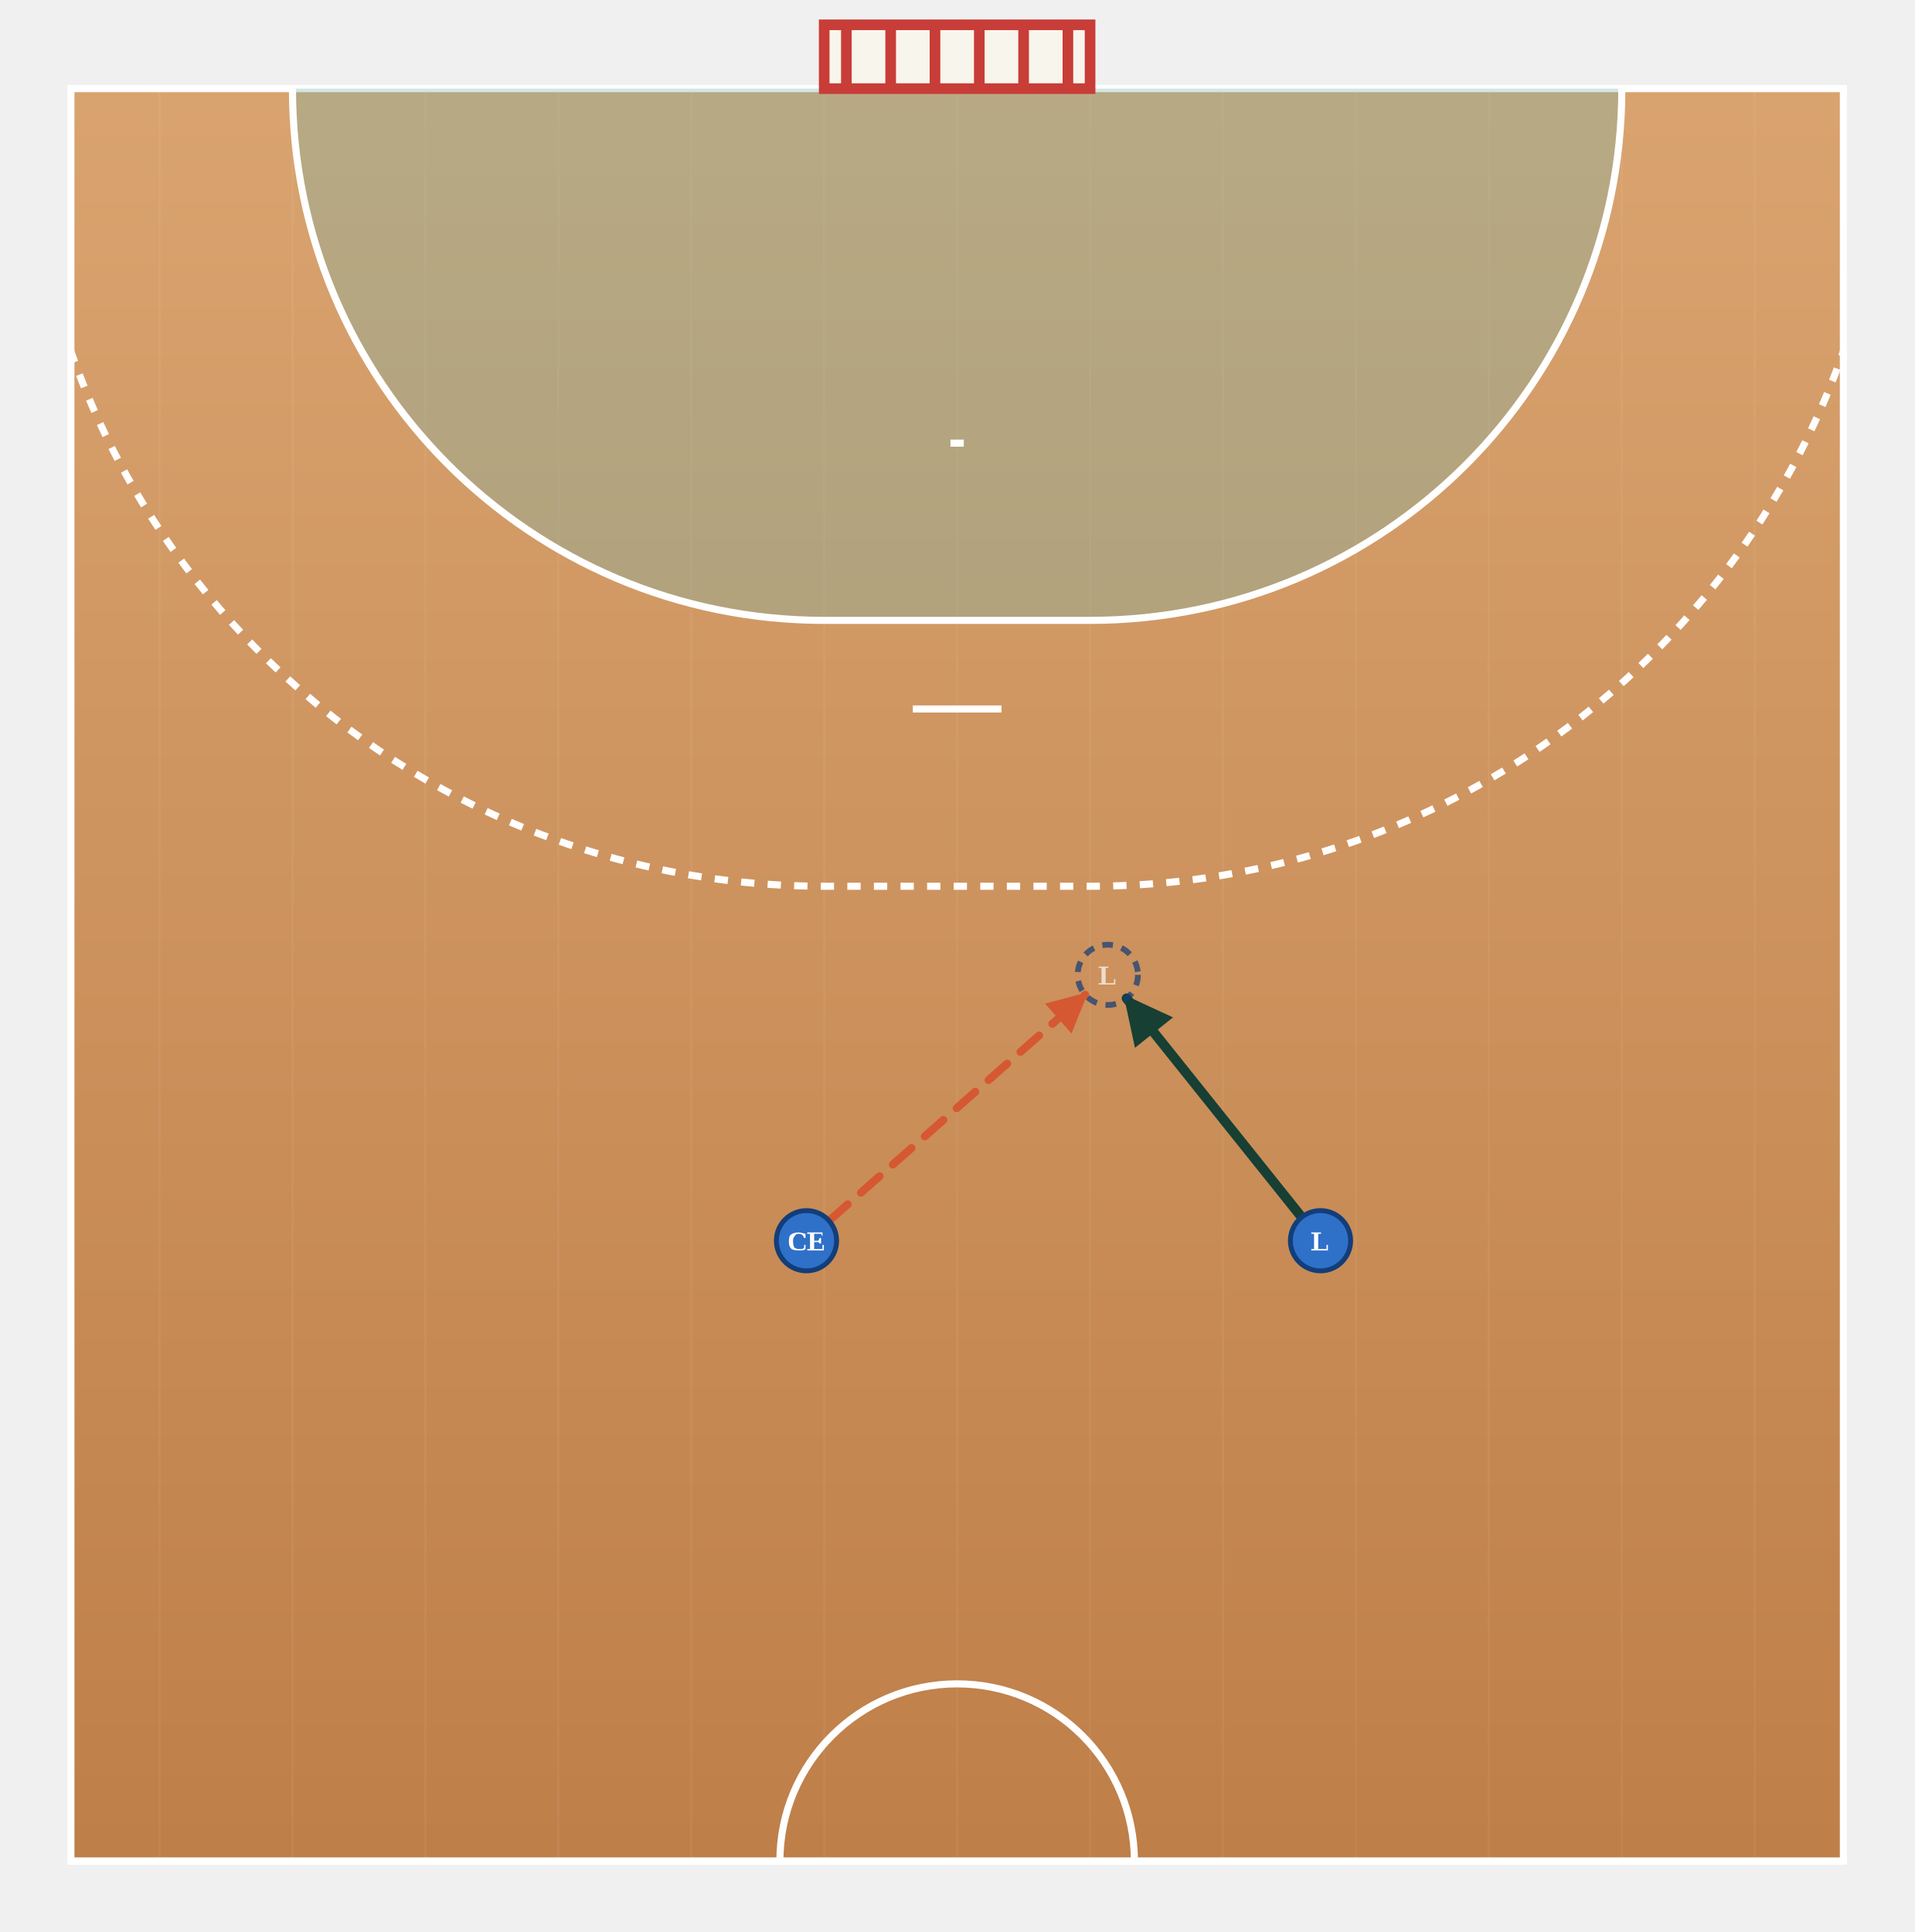
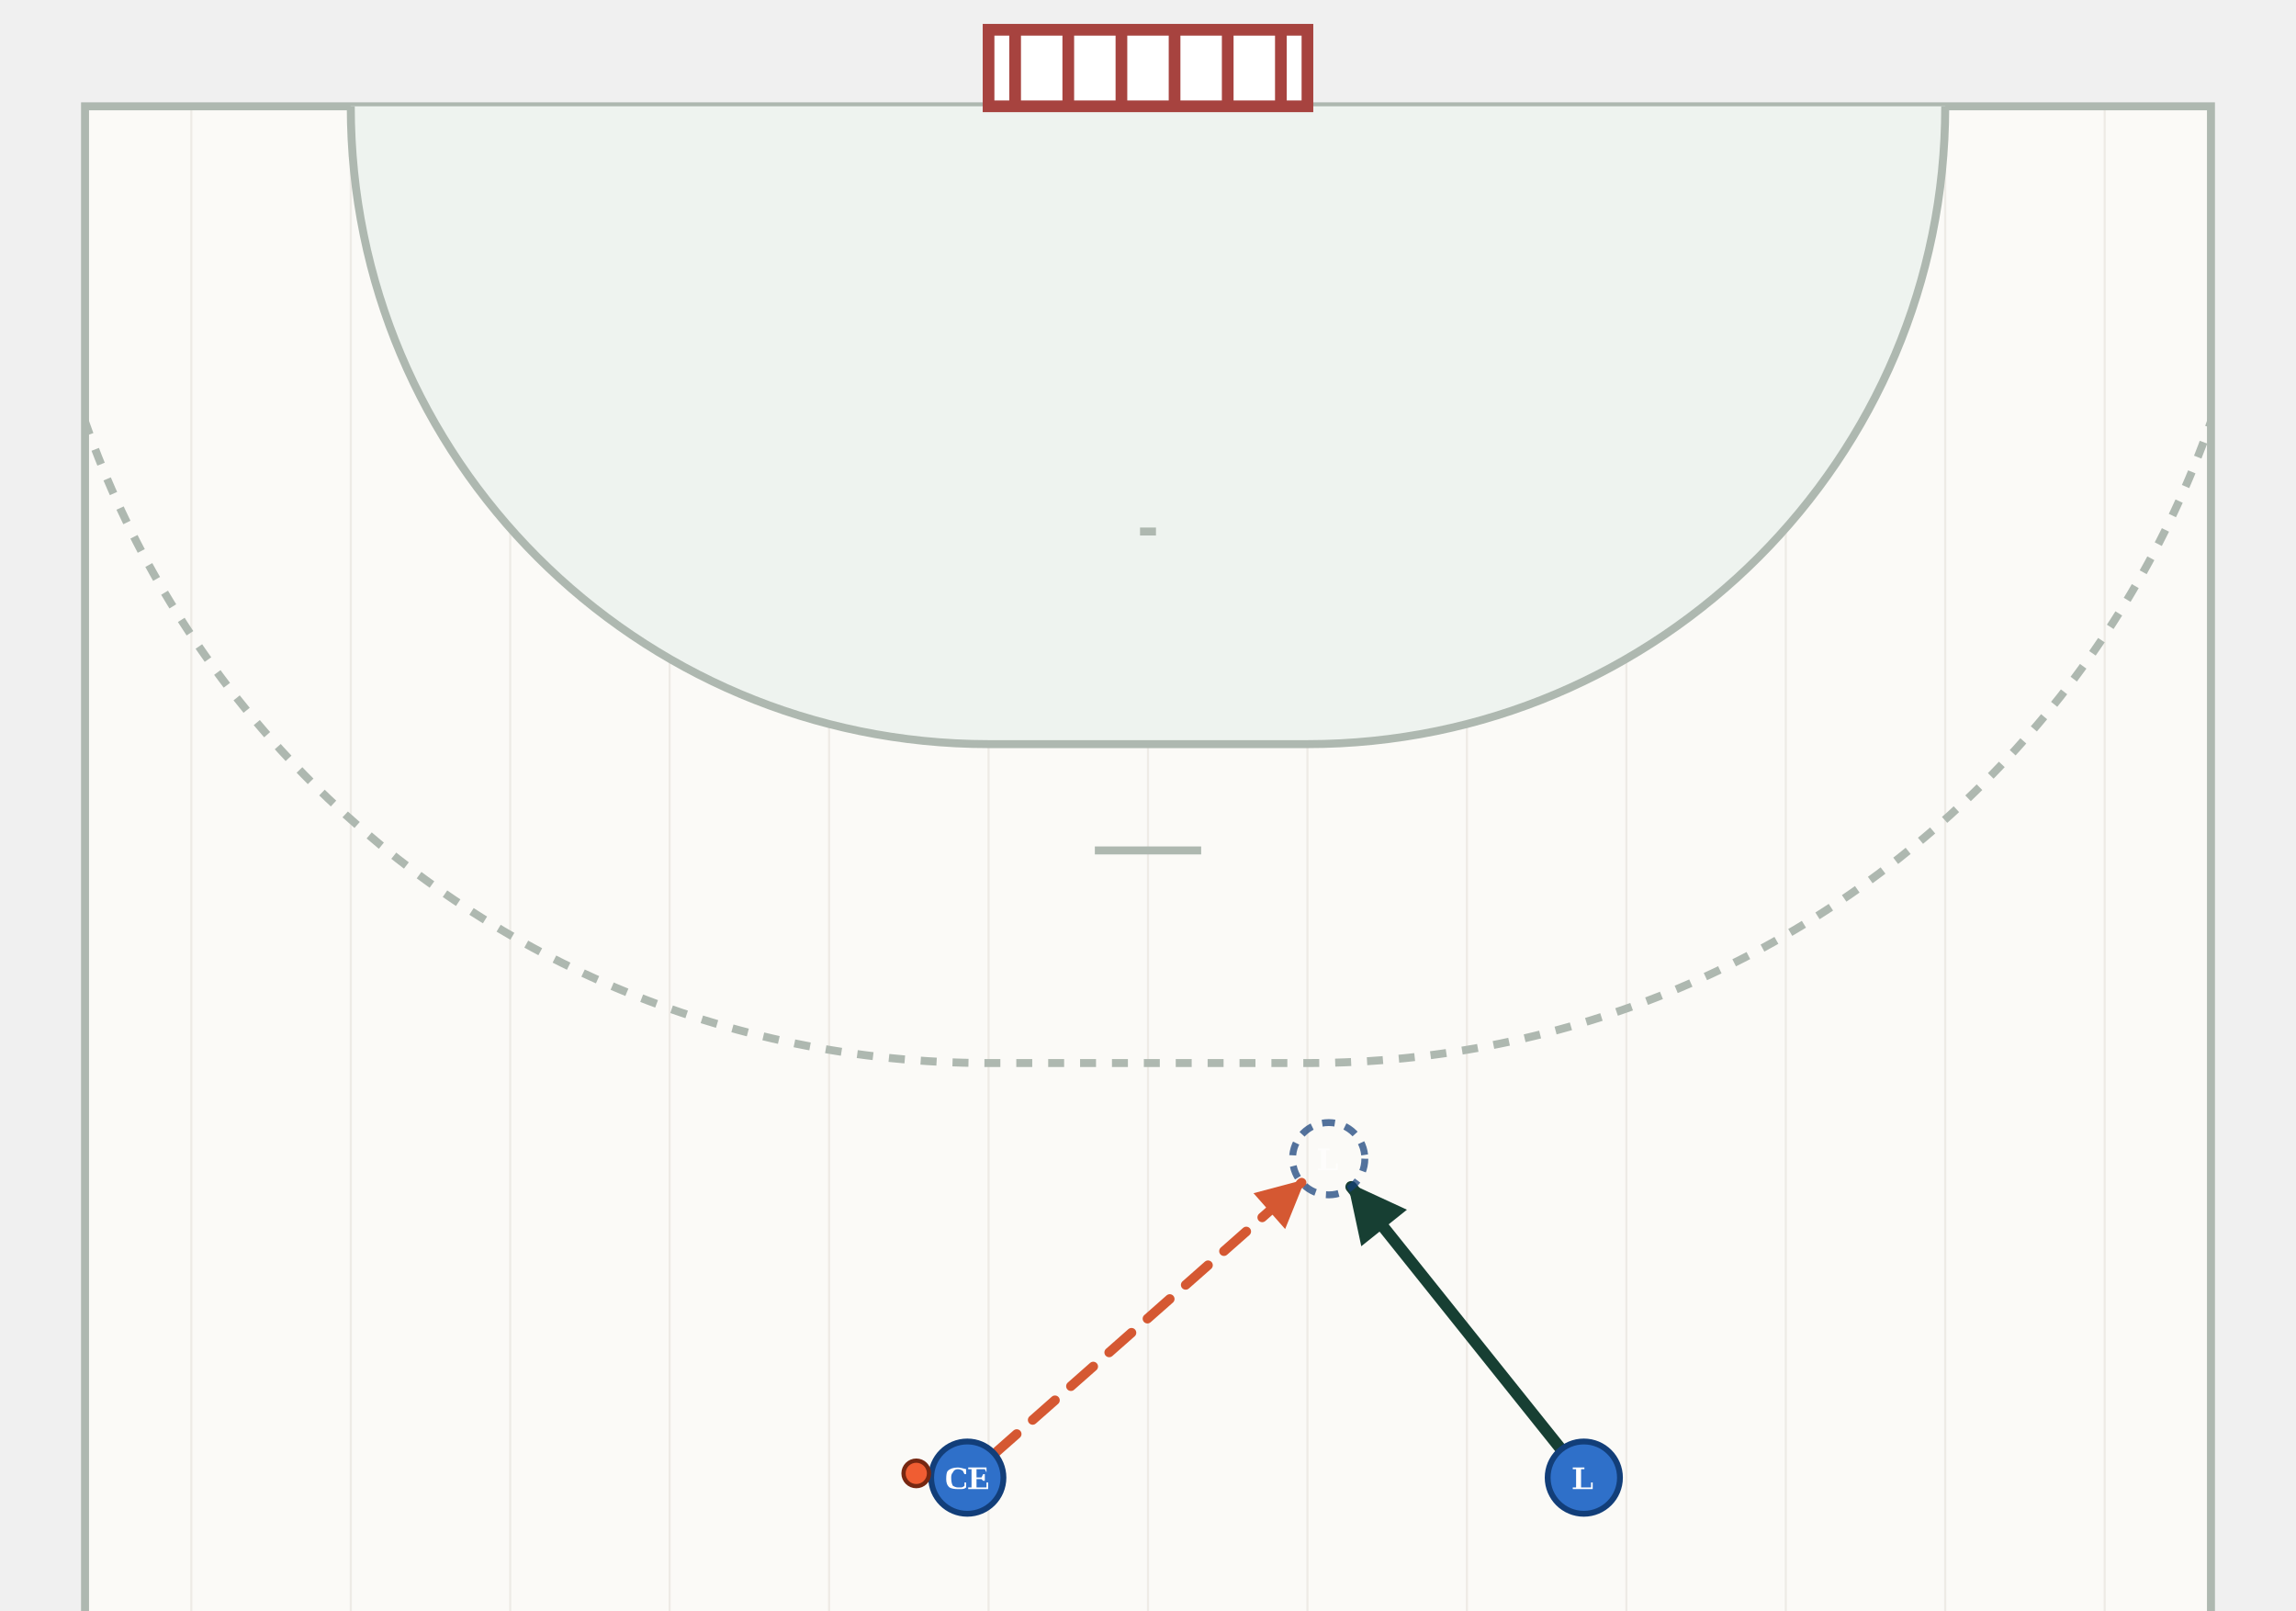
- <svg xmlns="http://www.w3.org/2000/svg" viewBox="-0.8 -1 21.6 21.8" class="traca-court view-clean" role="img" aria-label="Representació editable de A1_PASS_RECEPTION">
+ <svg xmlns="http://www.w3.org/2000/svg" viewBox="-0.8 -1 21.6 15.15" class="traca-court view-clean" role="img" aria-label="Representació editable de A1_PASS_RECEPTION">
  <defs>
-     <linearGradient id="court-floor" x1="0" y1="0" x2="0" y2="1">
-       <stop offset="0%" stop-color="#d9a36f" />
-       <stop offset="100%" stop-color="#bf7f49" />
-     </linearGradient>
    <clipPath id="court-clip">
      <rect x="0" y="0" width="20" height="20" />
    </clipPath>
    <marker id="traca-arrow-dark" viewBox="0 0 10 10" refX="9" refY="5" markerWidth="5" markerHeight="5" orient="auto">
      <path d="M 0 0 L 10 5 L 0 10 z" fill="#173f33" />
    </marker>
    <marker id="traca-arrow-pass" viewBox="0 0 10 10" refX="9" refY="5" markerWidth="5" markerHeight="5" orient="auto">
      <path d="M 0 0 L 10 5 L 0 10 z" fill="#d55832" />
    </marker>
    <marker id="traca-arrow-shot" viewBox="0 0 10 10" refX="9" refY="5" markerWidth="5" markerHeight="5" orient="auto">
-       <path d="M 0 0 L 10 5 L 0 10 z" fill="#b3232b" />
+       <path d="M 0 0 L 10 5 L 0 10 z" fill="#a51f28" />
    </marker>
  </defs>
-   <rect x="0" y="0" width="20" height="20" fill="url(#court-floor)" />
-   <line x1="1" y1="0" x2="1" y2="20" stroke="#fff" stroke-opacity="0.05" stroke-width="0.025" />
-   <line x1="2.5" y1="0" x2="2.5" y2="20" stroke="#fff" stroke-opacity="0.05" stroke-width="0.025" />
-   <line x1="4" y1="0" x2="4" y2="20" stroke="#fff" stroke-opacity="0.05" stroke-width="0.025" />
-   <line x1="5.5" y1="0" x2="5.5" y2="20" stroke="#fff" stroke-opacity="0.05" stroke-width="0.025" />
-   <line x1="7" y1="0" x2="7" y2="20" stroke="#fff" stroke-opacity="0.05" stroke-width="0.025" />
-   <line x1="8.5" y1="0" x2="8.5" y2="20" stroke="#fff" stroke-opacity="0.05" stroke-width="0.025" />
-   <line x1="10" y1="0" x2="10" y2="20" stroke="#fff" stroke-opacity="0.05" stroke-width="0.025" />
-   <line x1="11.5" y1="0" x2="11.5" y2="20" stroke="#fff" stroke-opacity="0.05" stroke-width="0.025" />
-   <line x1="13" y1="0" x2="13" y2="20" stroke="#fff" stroke-opacity="0.05" stroke-width="0.025" />
-   <line x1="14.5" y1="0" x2="14.5" y2="20" stroke="#fff" stroke-opacity="0.05" stroke-width="0.025" />
-   <line x1="16" y1="0" x2="16" y2="20" stroke="#fff" stroke-opacity="0.05" stroke-width="0.025" />
-   <line x1="17.5" y1="0" x2="17.5" y2="20" stroke="#fff" stroke-opacity="0.05" stroke-width="0.025" />
-   <line x1="19" y1="0" x2="19" y2="20" stroke="#fff" stroke-opacity="0.05" stroke-width="0.025" />
-   <rect x="0" y="0" width="20" height="20" fill="none" stroke="#fff" stroke-width="0.08" />
-   <path d="M 2.5 0 A 6 6 0 0 0 8.5 6 L 11.5 6 A 6 6 0 0 0 17.5 0" fill="#78b8ad" fill-opacity="0.34" stroke="#fff" stroke-width="0.08" />
-   <path d="M -0.5 0 A 9 9 0 0 0 8.5 9 L 11.5 9 A 9 9 0 0 0 20.5 0" fill="none" stroke="#fff" stroke-width="0.08" stroke-dasharray="0.15 0.15" clip-path="url(#court-clip)" />
-   <line x1="9.5" y1="7" x2="10.5" y2="7" stroke="#fff" stroke-width="0.08" />
-   <line x1="9.925" y1="4" x2="10.075" y2="4" stroke="#fff" stroke-width="0.08" />
-   <line x1="0" y1="20" x2="20" y2="20" stroke="#fff" stroke-width="0.08" />
-   <path d="M 8 20 A 2 2 0 0 1 12 20" fill="none" stroke="#fff" stroke-width="0.08" />
-   <rect x="8.5" y="-0.72" width="3" height="0.72" fill="#f8f5ec" stroke="#c83d37" stroke-width="0.12" />
-   <line x1="8.75" y1="-0.72" x2="8.75" y2="0" stroke="#c83d37" stroke-width="0.12" />
-   <line x1="9.25" y1="-0.72" x2="9.25" y2="0" stroke="#c83d37" stroke-width="0.12" />
-   <line x1="9.75" y1="-0.72" x2="9.75" y2="0" stroke="#c83d37" stroke-width="0.12" />
-   <line x1="10.25" y1="-0.72" x2="10.25" y2="0" stroke="#c83d37" stroke-width="0.12" />
-   <line x1="10.75" y1="-0.72" x2="10.75" y2="0" stroke="#c83d37" stroke-width="0.12" />
-   <line x1="11.25" y1="-0.72" x2="11.25" y2="0" stroke="#c83d37" stroke-width="0.12" />
-   <path d="M 8.555 12.775 L 11.445 10.225" fill="none" stroke="#d55832" stroke-width="0.09" stroke-dasharray="0.28 0.2" stroke-linecap="round" stroke-linejoin="miter" marker-end="url(#traca-arrow-pass)" class="selectable exercise-path" data-ref="geometry:common_path:PATH_VIS_A001_PASS_PATH" data-kind="path" data-path-suffix="segments" />
-   <path d="M 13.888 12.735 L 11.912 10.265" fill="none" stroke="#173f33" stroke-width="0.11" stroke-linecap="round" stroke-linejoin="miter" marker-end="url(#traca-arrow-dark)" class="selectable exercise-path" data-ref="geometry:common_path:PATH_VIS_A002_MOVEMENT_PATH" data-kind="path" data-path-suffix="segments" />
-   <g class="participant-state-node" role="img" pointer-events="none" aria-label="Posició futura L">
-     <circle cx="11.7" cy="10" r="0.34" fill="none" stroke="#123e79" stroke-opacity="0.72" stroke-width="0.065" stroke-dasharray="0.12 0.1" />
-     <text x="11.7" y="10.11" text-anchor="middle" fill="#ffffff" fill-opacity="0.68" font-size="0.31" font-weight="850" pointer-events="none">L</text>
+   <rect x="0" y="0" width="20" height="20" fill="#fbfaf7" />
+   <line x1="1" y1="0" x2="1" y2="20" stroke="#dedbd2" stroke-opacity="0.45" stroke-width="0.02" />
+   <line x1="2.5" y1="0" x2="2.5" y2="20" stroke="#dedbd2" stroke-opacity="0.45" stroke-width="0.02" />
+   <line x1="4" y1="0" x2="4" y2="20" stroke="#dedbd2" stroke-opacity="0.45" stroke-width="0.02" />
+   <line x1="5.5" y1="0" x2="5.5" y2="20" stroke="#dedbd2" stroke-opacity="0.45" stroke-width="0.02" />
+   <line x1="7" y1="0" x2="7" y2="20" stroke="#dedbd2" stroke-opacity="0.45" stroke-width="0.02" />
+   <line x1="8.5" y1="0" x2="8.5" y2="20" stroke="#dedbd2" stroke-opacity="0.45" stroke-width="0.02" />
+   <line x1="10" y1="0" x2="10" y2="20" stroke="#dedbd2" stroke-opacity="0.45" stroke-width="0.02" />
+   <line x1="11.5" y1="0" x2="11.5" y2="20" stroke="#dedbd2" stroke-opacity="0.45" stroke-width="0.02" />
+   <line x1="13" y1="0" x2="13" y2="20" stroke="#dedbd2" stroke-opacity="0.45" stroke-width="0.02" />
+   <line x1="14.5" y1="0" x2="14.5" y2="20" stroke="#dedbd2" stroke-opacity="0.45" stroke-width="0.02" />
+   <line x1="16" y1="0" x2="16" y2="20" stroke="#dedbd2" stroke-opacity="0.45" stroke-width="0.02" />
+   <line x1="17.5" y1="0" x2="17.5" y2="20" stroke="#dedbd2" stroke-opacity="0.45" stroke-width="0.02" />
+   <line x1="19" y1="0" x2="19" y2="20" stroke="#dedbd2" stroke-opacity="0.45" stroke-width="0.02" />
+   <rect x="0" y="0" width="20" height="20" fill="none" stroke="#aeb8b0" stroke-width="0.075" />
+   <path d="M 2.5 0 A 6 6 0 0 0 8.5 6 L 11.5 6 A 6 6 0 0 0 17.5 0" fill="#eef3ef" stroke="#aeb8b0" stroke-width="0.075" />
+   <path d="M -0.5 0 A 9 9 0 0 0 8.5 9 L 11.5 9 A 9 9 0 0 0 20.5 0" fill="none" stroke="#aeb8b0" stroke-width="0.075" stroke-dasharray="0.15 0.15" clip-path="url(#court-clip)" />
+   <line x1="9.5" y1="7" x2="10.5" y2="7" stroke="#aeb8b0" stroke-width="0.075" />
+   <line x1="9.925" y1="4" x2="10.075" y2="4" stroke="#aeb8b0" stroke-width="0.075" />
+   <line x1="0" y1="20" x2="20" y2="20" stroke="#aeb8b0" stroke-width="0.075" />
+   <path d="M 8 20 A 2 2 0 0 1 12 20" fill="none" stroke="#aeb8b0" stroke-width="0.075" />
+   <rect x="8.5" y="-0.72" width="3" height="0.72" fill="#ffffff" stroke="#a7433f" stroke-width="0.11" />
+   <line x1="8.75" y1="-0.72" x2="8.75" y2="0" stroke="#a7433f" stroke-width="0.11" />
+   <line x1="9.25" y1="-0.72" x2="9.25" y2="0" stroke="#a7433f" stroke-width="0.11" />
+   <line x1="9.75" y1="-0.72" x2="9.75" y2="0" stroke="#a7433f" stroke-width="0.11" />
+   <line x1="10.25" y1="-0.72" x2="10.25" y2="0" stroke="#a7433f" stroke-width="0.11" />
+   <line x1="10.75" y1="-0.72" x2="10.75" y2="0" stroke="#a7433f" stroke-width="0.11" />
+   <line x1="11.25" y1="-0.72" x2="11.25" y2="0" stroke="#a7433f" stroke-width="0.11" />
+   <path d="M 8.555 12.675 L 11.445 10.125" fill="none" stroke="#d55832" stroke-width="0.09" stroke-dasharray="0.28 0.20" stroke-linecap="round" stroke-linejoin="miter" marker-end="url(#traca-arrow-pass)" class="selectable exercise-path" data-ref="geometry:common_path:PATH_VIS_A001_PASS_PATH" data-kind="path" data-path-suffix="segments" />
+   <path d="M 13.888 12.635 L 11.912 10.165" fill="none" stroke="#173f33" stroke-width="0.11" stroke-linecap="round" stroke-linejoin="miter" marker-end="url(#traca-arrow-dark)" class="selectable exercise-path" data-ref="geometry:common_path:PATH_VIS_A002_MOVEMENT_PATH" data-kind="path" data-path-suffix="segments" />
+   <g class="participant-state-node" role="img" pointer-events="none" aria-label="Posició futura L" data-temporal-status="future">
+     <circle cx="11.7" cy="9.9" r="0.34" fill="none" stroke="#123e79" stroke-opacity="0.72" stroke-width="0.065" stroke-dasharray="0.12 0.10" />
+     <text x="11.7" y="10.01" text-anchor="middle" fill="#ffffff" fill-opacity="0.68" font-size="0.31" font-weight="800" pointer-events="none">L</text>
  </g>
  <g class="selectable entity-node" data-ref="geometry:entity:CE" data-kind="entity" tabindex="0" role="button" aria-label="attacker CE" data-state-ref="STATE_CE_S0">
-     <circle cx="8.3" cy="13" r="0.34" fill="#2f70c9" stroke="#123e79" stroke-width="0.055" />
-     <text x="8.3" y="13.11" text-anchor="middle" fill="#ffffff" font-size="0.31" font-weight="850" pointer-events="none">CE</text>
+     <circle cx="8.3" cy="12.9" r="0.34" fill="#2f70c9" stroke="#123e79" stroke-width="0.055" />
+     <text x="8.3" y="13.01" text-anchor="middle" fill="#ffffff" font-size="0.31" font-weight="800" pointer-events="none">CE</text>
  </g>
  <g class="selectable entity-node" data-ref="geometry:entity:L" data-kind="entity" tabindex="0" role="button" aria-label="attacker L" data-state-ref="STATE_L_S0">
-     <circle cx="14.1" cy="13" r="0.34" fill="#2f70c9" stroke="#123e79" stroke-width="0.055" />
-     <text x="14.1" y="13.11" text-anchor="middle" fill="#ffffff" font-size="0.31" font-weight="850" pointer-events="none">L</text>
+     <circle cx="14.1" cy="12.9" r="0.34" fill="#2f70c9" stroke="#123e79" stroke-width="0.055" />
+     <text x="14.1" y="13.01" text-anchor="middle" fill="#ffffff" font-size="0.31" font-weight="800" pointer-events="none">L</text>
+   </g>
+   <g class="ball-node" role="img" aria-label="Pilota B1 amb CE" data-ball-ref="B1" data-ball-state-ref="BALL_STATE_B1_S0" data-holder-state-ref="STATE_CE_S0" pointer-events="none">
+     <circle cx="7.82" cy="12.86" r="0.12" fill="#f05d32" stroke="#762711" stroke-width="0.04" />
  </g>
</svg>
